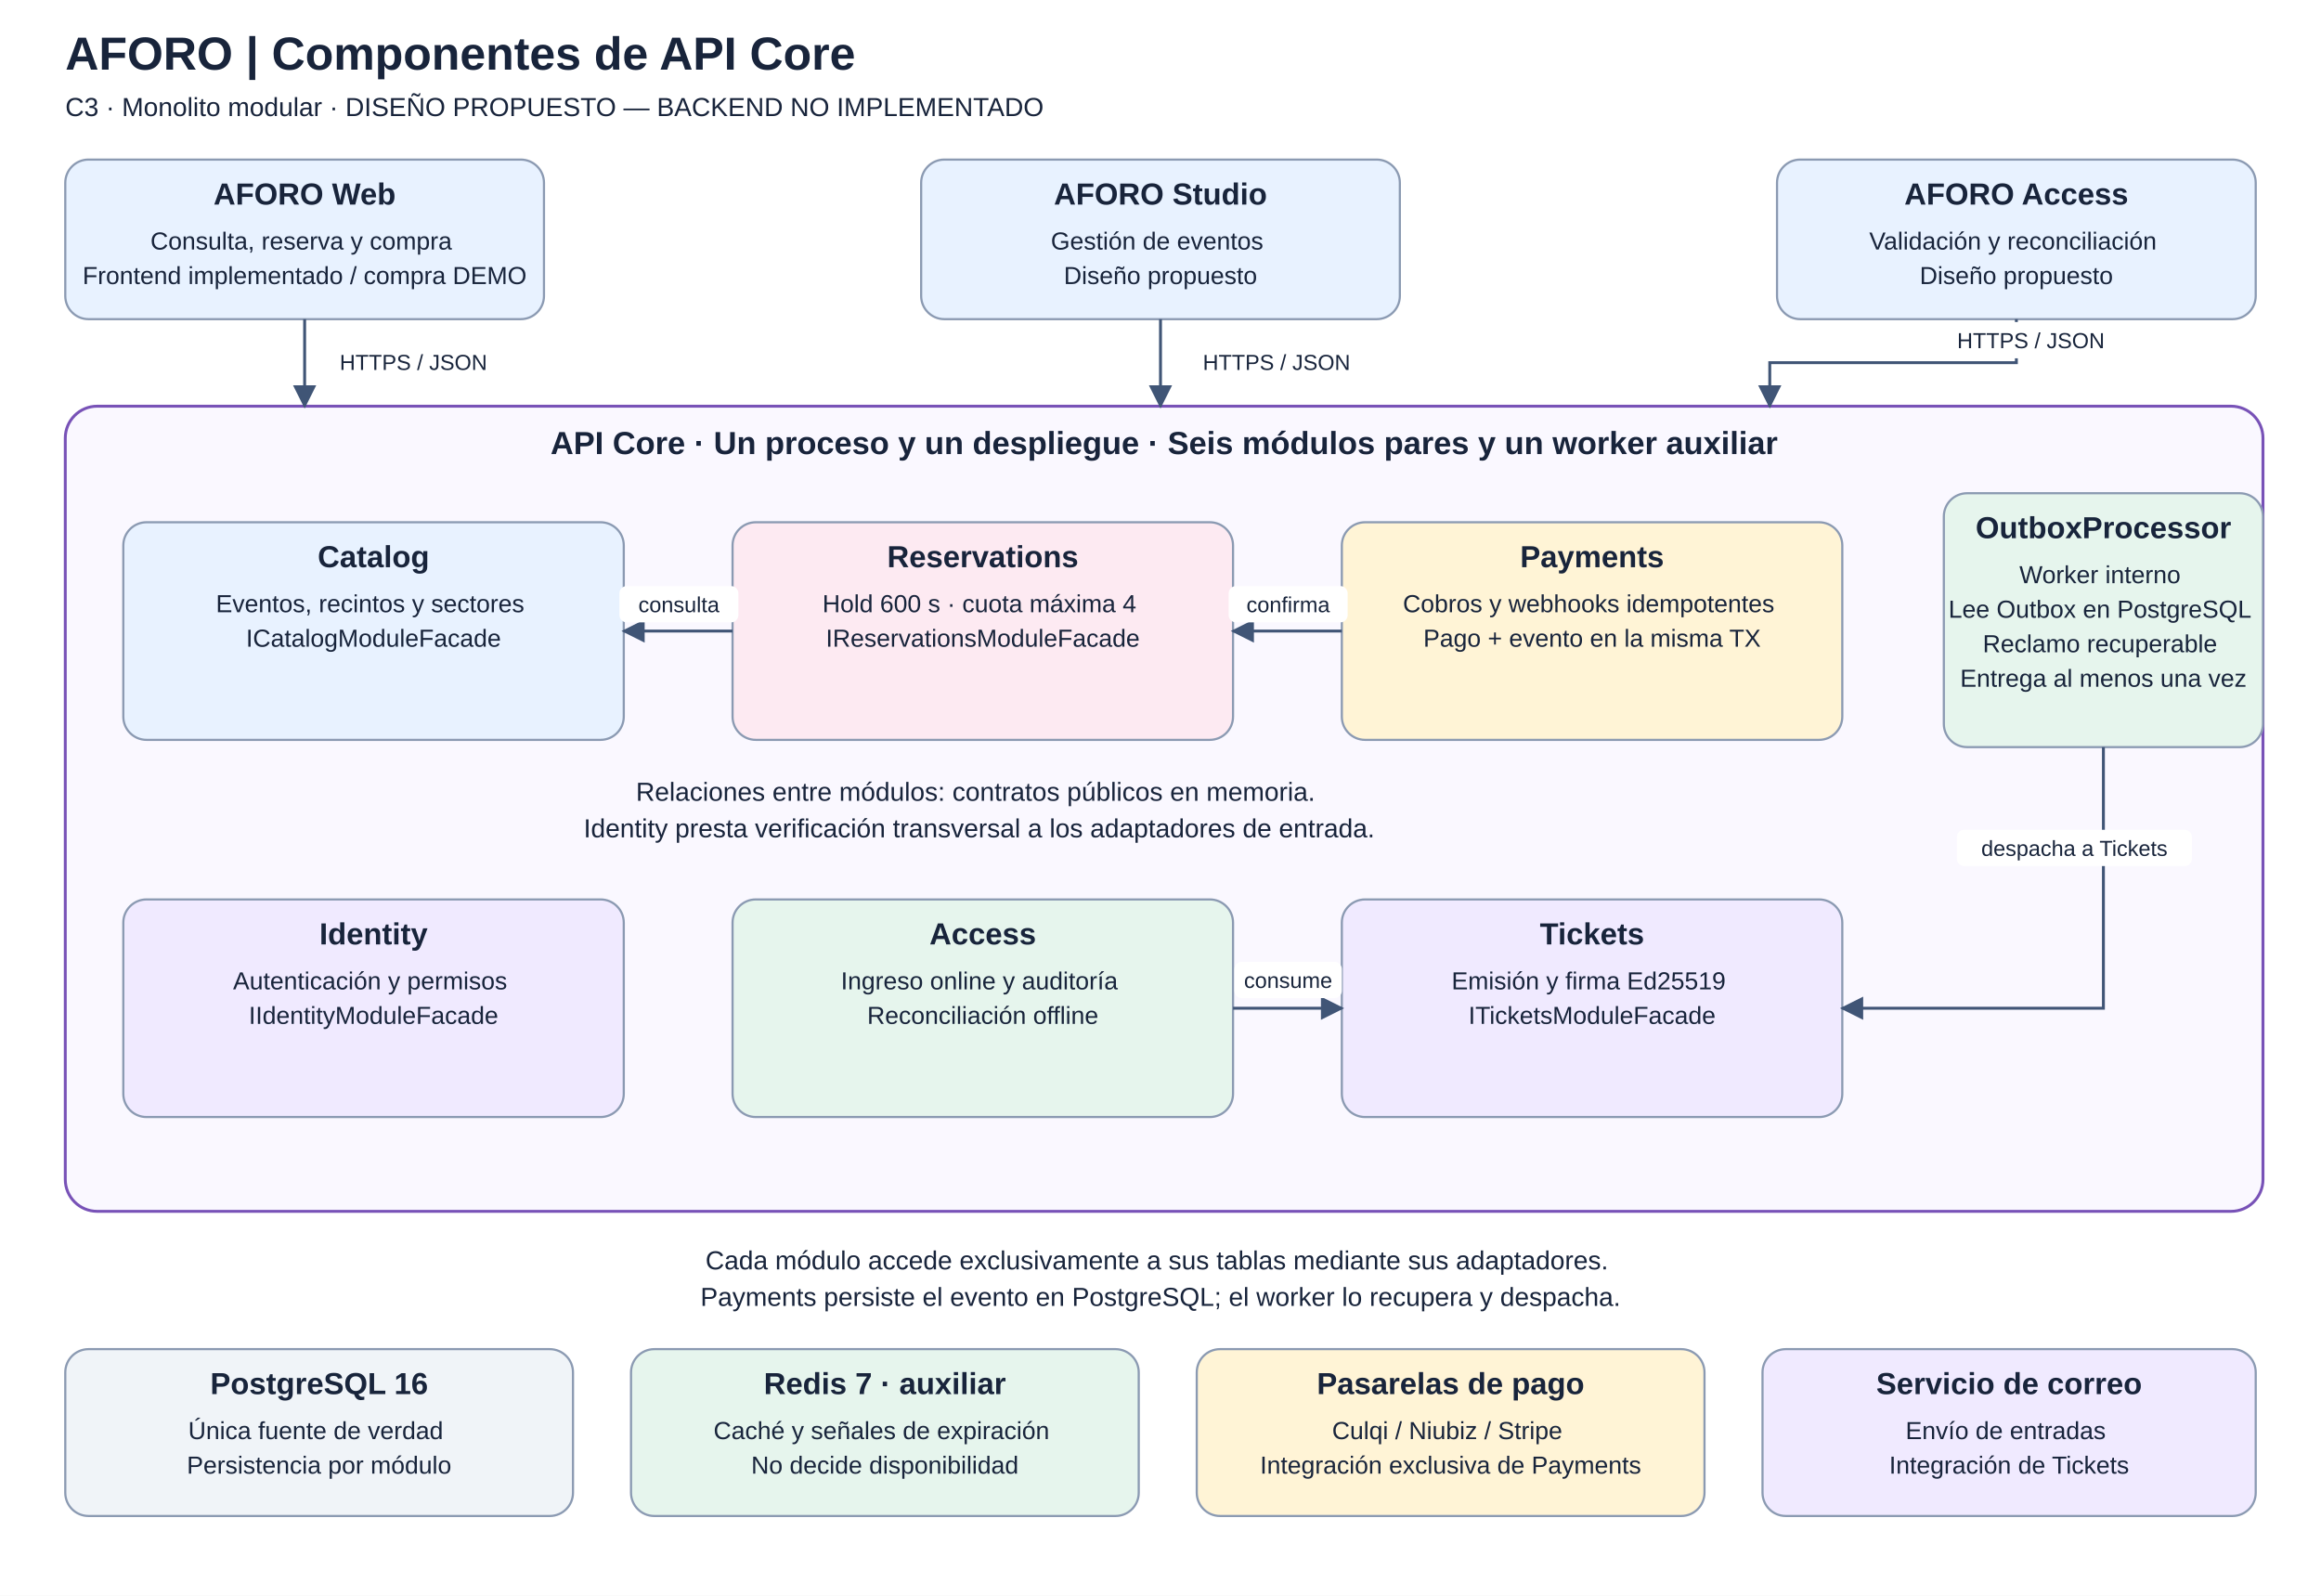
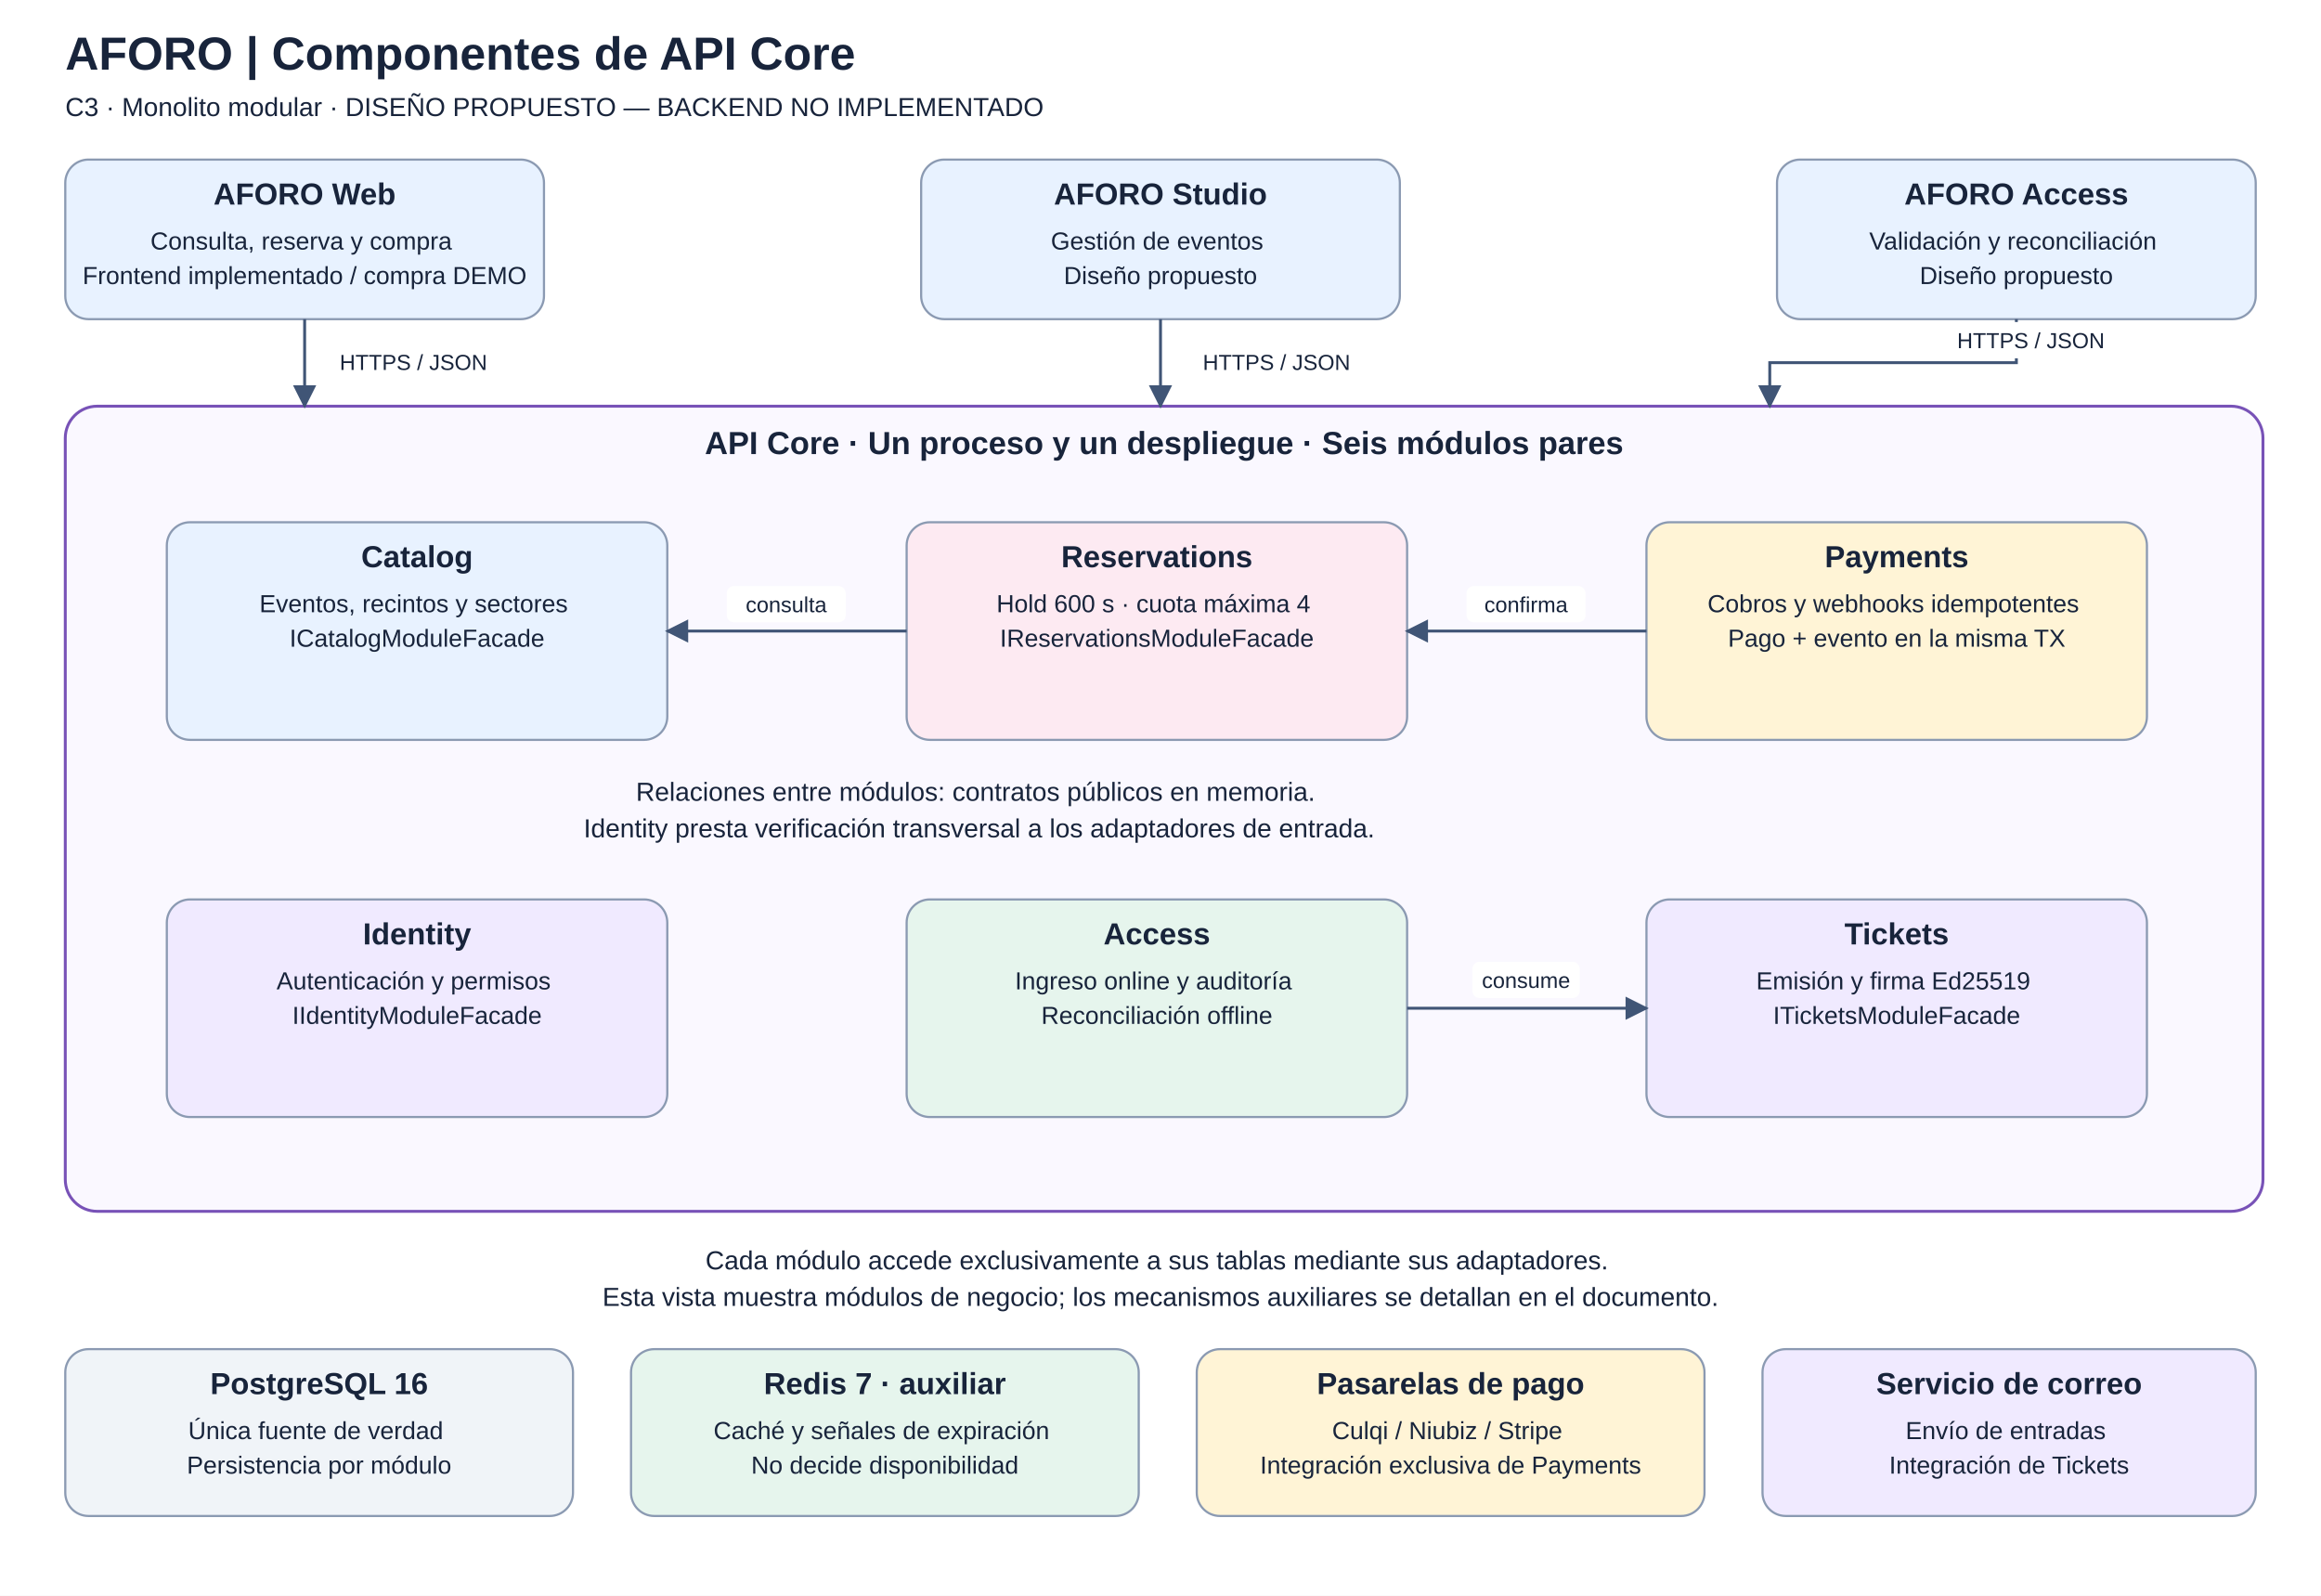
<svg xmlns="http://www.w3.org/2000/svg" width="1600" height="1100" viewBox="0 0 1600 1100" role="img" aria-labelledby="title desc">
  <defs>
    <marker id="arrow" viewBox="0 0 10 10" refX="9" refY="5" markerWidth="8" markerHeight="8" orient="auto">
      <path d="M0 0 L10 5 L0 10 Z" fill="#405576" />
    </marker>
    <marker id="realization" viewBox="0 0 12 12" refX="11" refY="6" markerWidth="10" markerHeight="10" orient="auto">
      <path d="M1 1 L11 6 L1 11 Z" fill="white" stroke="#405576" />
    </marker>
  </defs>
  <rect width="1600" height="1100" fill="white" />
  <text x="45" y="48" text-anchor="start" font-family="Arial, sans-serif" font-size="32" font-weight="700" fill="#18243b">
    <tspan x="45" dy="0">AFORO | Componentes de API Core</tspan>
  </text>
  <text x="45" y="80" text-anchor="start" font-family="Arial, sans-serif" font-size="18" font-weight="400" fill="#18243b">
    <tspan x="45" dy="0">C3 · Monolito modular · DISEÑO PROPUESTO — BACKEND NO IMPLEMENTADO</tspan>
  </text>
  <rect x="45" y="110" width="330" height="110" rx="16" fill="#e8f2ff" stroke="#8b9ab2" stroke-width="1.5" />
  <text x="210" y="141" text-anchor="middle" font-family="Arial, sans-serif" font-size="21" font-weight="700" fill="#18243b">
    <tspan x="210" dy="0">AFORO Web</tspan>
  </text>
  <text x="210" y="172" text-anchor="middle" font-family="Arial, sans-serif" font-size="17" font-weight="400" fill="#18243b">
    <tspan x="210" dy="0">Consulta, reserva y compra</tspan>
    <tspan x="210" dy="23.8">Frontend implementado / compra DEMO</tspan>
  </text>
  <rect x="635" y="110" width="330" height="110" rx="16" fill="#e8f2ff" stroke="#8b9ab2" stroke-width="1.5" />
  <text x="800" y="141" text-anchor="middle" font-family="Arial, sans-serif" font-size="21" font-weight="700" fill="#18243b">
    <tspan x="800" dy="0">AFORO Studio</tspan>
  </text>
  <text x="800" y="172" text-anchor="middle" font-family="Arial, sans-serif" font-size="17" font-weight="400" fill="#18243b">
    <tspan x="800" dy="0">Gestión de eventos</tspan>
    <tspan x="800" dy="23.8">Diseño propuesto</tspan>
  </text>
  <rect x="1225" y="110" width="330" height="110" rx="16" fill="#e8f2ff" stroke="#8b9ab2" stroke-width="1.5" />
  <text x="1390" y="141" text-anchor="middle" font-family="Arial, sans-serif" font-size="21" font-weight="700" fill="#18243b">
    <tspan x="1390" dy="0">AFORO Access</tspan>
  </text>
  <text x="1390" y="172" text-anchor="middle" font-family="Arial, sans-serif" font-size="17" font-weight="400" fill="#18243b">
    <tspan x="1390" dy="0">Validación y reconciliación</tspan>
    <tspan x="1390" dy="23.8">Diseño propuesto</tspan>
  </text>
  <rect x="45" y="280" width="1515" height="555" rx="22" fill="#faf8ff" stroke="#7852b7" stroke-width="2" />
  <text x="802.5" y="313" text-anchor="middle" font-family="Arial, sans-serif" font-size="22" font-weight="700" fill="#18243b">
-     <tspan x="802.5" dy="0">API Core · Un proceso y un despliegue · Seis módulos pares y un worker auxiliar</tspan>
+     <tspan x="802.5" dy="0">API Core · Un proceso y un despliegue · Seis módulos pares</tspan>
  </text>
-   <rect x="85" y="360" width="345" height="150" rx="16" fill="#e8f2ff" stroke="#8b9ab2" stroke-width="1.5" />
-   <text x="257.5" y="391" text-anchor="middle" font-family="Arial, sans-serif" font-size="21" font-weight="700" fill="#18243b">
-     <tspan x="257.5" dy="0">Catalog</tspan>
+   <rect x="115" y="360" width="345" height="150" rx="16" fill="#e8f2ff" stroke="#8b9ab2" stroke-width="1.5" />
+   <text x="287.5" y="391" text-anchor="middle" font-family="Arial, sans-serif" font-size="21" font-weight="700" fill="#18243b">
+     <tspan x="287.5" dy="0">Catalog</tspan>
  </text>
-   <text x="257.5" y="422" text-anchor="middle" font-family="Arial, sans-serif" font-size="17" font-weight="400" fill="#18243b">
-     <tspan x="257.5" dy="0">Eventos, recintos y sectores</tspan>
-     <tspan x="257.5" dy="23.8">ICatalogModuleFacade</tspan>
+   <text x="287.5" y="422" text-anchor="middle" font-family="Arial, sans-serif" font-size="17" font-weight="400" fill="#18243b">
+     <tspan x="287.5" dy="0">Eventos, recintos y sectores</tspan>
+     <tspan x="287.5" dy="23.8">ICatalogModuleFacade</tspan>
  </text>
-   <rect x="505" y="360" width="345" height="150" rx="16" fill="#fdeaf2" stroke="#8b9ab2" stroke-width="1.5" />
-   <text x="677.5" y="391" text-anchor="middle" font-family="Arial, sans-serif" font-size="21" font-weight="700" fill="#18243b">
-     <tspan x="677.5" dy="0">Reservations</tspan>
+   <rect x="625" y="360" width="345" height="150" rx="16" fill="#fdeaf2" stroke="#8b9ab2" stroke-width="1.5" />
+   <text x="797.5" y="391" text-anchor="middle" font-family="Arial, sans-serif" font-size="21" font-weight="700" fill="#18243b">
+     <tspan x="797.5" dy="0">Reservations</tspan>
  </text>
-   <text x="677.5" y="422" text-anchor="middle" font-family="Arial, sans-serif" font-size="17" font-weight="400" fill="#18243b">
-     <tspan x="677.5" dy="0">Hold 600 s · cuota máxima 4</tspan>
-     <tspan x="677.5" dy="23.8">IReservationsModuleFacade</tspan>
+   <text x="797.5" y="422" text-anchor="middle" font-family="Arial, sans-serif" font-size="17" font-weight="400" fill="#18243b">
+     <tspan x="797.5" dy="0">Hold 600 s · cuota máxima 4</tspan>
+     <tspan x="797.5" dy="23.8">IReservationsModuleFacade</tspan>
  </text>
-   <rect x="925" y="360" width="345" height="150" rx="16" fill="#fff4d6" stroke="#8b9ab2" stroke-width="1.5" />
-   <text x="1097.5" y="391" text-anchor="middle" font-family="Arial, sans-serif" font-size="21" font-weight="700" fill="#18243b">
-     <tspan x="1097.5" dy="0">Payments</tspan>
+   <rect x="1135" y="360" width="345" height="150" rx="16" fill="#fff4d6" stroke="#8b9ab2" stroke-width="1.5" />
+   <text x="1307.5" y="391" text-anchor="middle" font-family="Arial, sans-serif" font-size="21" font-weight="700" fill="#18243b">
+     <tspan x="1307.5" dy="0">Payments</tspan>
  </text>
-   <text x="1097.5" y="422" text-anchor="middle" font-family="Arial, sans-serif" font-size="17" font-weight="400" fill="#18243b">
-     <tspan x="1097.5" dy="0">Cobros y webhooks idempotentes</tspan>
-     <tspan x="1097.5" dy="23.8">Pago + evento en la misma TX</tspan>
+   <text x="1307.5" y="422" text-anchor="middle" font-family="Arial, sans-serif" font-size="17" font-weight="400" fill="#18243b">
+     <tspan x="1307.5" dy="0">Cobros y webhooks idempotentes</tspan>
+     <tspan x="1307.5" dy="23.8">Pago + evento en la misma TX</tspan>
  </text>
-   <rect x="85" y="620" width="345" height="150" rx="16" fill="#f0eaff" stroke="#8b9ab2" stroke-width="1.5" />
-   <text x="257.5" y="651" text-anchor="middle" font-family="Arial, sans-serif" font-size="21" font-weight="700" fill="#18243b">
-     <tspan x="257.5" dy="0">Identity</tspan>
+   <rect x="115" y="620" width="345" height="150" rx="16" fill="#f0eaff" stroke="#8b9ab2" stroke-width="1.5" />
+   <text x="287.5" y="651" text-anchor="middle" font-family="Arial, sans-serif" font-size="21" font-weight="700" fill="#18243b">
+     <tspan x="287.5" dy="0">Identity</tspan>
  </text>
-   <text x="257.5" y="682" text-anchor="middle" font-family="Arial, sans-serif" font-size="17" font-weight="400" fill="#18243b">
-     <tspan x="257.5" dy="0">Autenticación y permisos</tspan>
-     <tspan x="257.5" dy="23.8">IIdentityModuleFacade</tspan>
+   <text x="287.5" y="682" text-anchor="middle" font-family="Arial, sans-serif" font-size="17" font-weight="400" fill="#18243b">
+     <tspan x="287.5" dy="0">Autenticación y permisos</tspan>
+     <tspan x="287.5" dy="23.8">IIdentityModuleFacade</tspan>
  </text>
-   <rect x="505" y="620" width="345" height="150" rx="16" fill="#e6f5ed" stroke="#8b9ab2" stroke-width="1.5" />
-   <text x="677.5" y="651" text-anchor="middle" font-family="Arial, sans-serif" font-size="21" font-weight="700" fill="#18243b">
-     <tspan x="677.5" dy="0">Access</tspan>
+   <rect x="625" y="620" width="345" height="150" rx="16" fill="#e6f5ed" stroke="#8b9ab2" stroke-width="1.5" />
+   <text x="797.5" y="651" text-anchor="middle" font-family="Arial, sans-serif" font-size="21" font-weight="700" fill="#18243b">
+     <tspan x="797.5" dy="0">Access</tspan>
  </text>
-   <text x="677.5" y="682" text-anchor="middle" font-family="Arial, sans-serif" font-size="17" font-weight="400" fill="#18243b">
-     <tspan x="677.5" dy="0">Ingreso online y auditoría</tspan>
-     <tspan x="677.5" dy="23.8">Reconciliación offline</tspan>
+   <text x="797.5" y="682" text-anchor="middle" font-family="Arial, sans-serif" font-size="17" font-weight="400" fill="#18243b">
+     <tspan x="797.5" dy="0">Ingreso online y auditoría</tspan>
+     <tspan x="797.5" dy="23.8">Reconciliación offline</tspan>
  </text>
-   <rect x="925" y="620" width="345" height="150" rx="16" fill="#f0eaff" stroke="#8b9ab2" stroke-width="1.5" />
-   <text x="1097.5" y="651" text-anchor="middle" font-family="Arial, sans-serif" font-size="21" font-weight="700" fill="#18243b">
-     <tspan x="1097.5" dy="0">Tickets</tspan>
+   <rect x="1135" y="620" width="345" height="150" rx="16" fill="#f0eaff" stroke="#8b9ab2" stroke-width="1.5" />
+   <text x="1307.5" y="651" text-anchor="middle" font-family="Arial, sans-serif" font-size="21" font-weight="700" fill="#18243b">
+     <tspan x="1307.5" dy="0">Tickets</tspan>
  </text>
-   <text x="1097.5" y="682" text-anchor="middle" font-family="Arial, sans-serif" font-size="17" font-weight="400" fill="#18243b">
-     <tspan x="1097.5" dy="0">Emisión y firma Ed25519</tspan>
-     <tspan x="1097.5" dy="23.8">ITicketsModuleFacade</tspan>
+   <text x="1307.5" y="682" text-anchor="middle" font-family="Arial, sans-serif" font-size="17" font-weight="400" fill="#18243b">
+     <tspan x="1307.5" dy="0">Emisión y firma Ed25519</tspan>
+     <tspan x="1307.5" dy="23.8">ITicketsModuleFacade</tspan>
  </text>
-   <polyline points="505,435 430,435" fill="none" stroke="#405576" stroke-width="2" marker-end="url(#arrow)" />
-   <rect x="427" y="404" width="82" height="25" rx="5" fill="white" />
-   <text x="468" y="422" text-anchor="middle" font-family="Arial, sans-serif" font-size="15" font-weight="400" fill="#18243b">
-     <tspan x="468" dy="0">consulta</tspan>
+   <polyline points="625,435 460,435" fill="none" stroke="#405576" stroke-width="2" marker-end="url(#arrow)" />
+   <rect x="501" y="404" width="82" height="25" rx="5" fill="white" />
+   <text x="542" y="422" text-anchor="middle" font-family="Arial, sans-serif" font-size="15" font-weight="400" fill="#18243b">
+     <tspan x="542" dy="0">consulta</tspan>
  </text>
-   <polyline points="925,435 850,435" fill="none" stroke="#405576" stroke-width="2" marker-end="url(#arrow)" />
-   <rect x="847" y="404" width="82" height="25" rx="5" fill="white" />
-   <text x="888" y="422" text-anchor="middle" font-family="Arial, sans-serif" font-size="15" font-weight="400" fill="#18243b">
-     <tspan x="888" dy="0">confirma</tspan>
+   <polyline points="1135,435 970,435" fill="none" stroke="#405576" stroke-width="2" marker-end="url(#arrow)" />
+   <rect x="1011" y="404" width="82" height="25" rx="5" fill="white" />
+   <text x="1052" y="422" text-anchor="middle" font-family="Arial, sans-serif" font-size="15" font-weight="400" fill="#18243b">
+     <tspan x="1052" dy="0">confirma</tspan>
  </text>
-   <polyline points="850,695 925,695" fill="none" stroke="#405576" stroke-width="2" marker-end="url(#arrow)" />
-   <rect x="851" y="663" width="74" height="25" rx="5" fill="white" />
-   <text x="888" y="681" text-anchor="middle" font-family="Arial, sans-serif" font-size="15" font-weight="400" fill="#18243b">
-     <tspan x="888" dy="0">consume</tspan>
+   <polyline points="970,695 1135,695" fill="none" stroke="#405576" stroke-width="2" marker-end="url(#arrow)" />
+   <rect x="1015" y="663" width="74" height="25" rx="5" fill="white" />
+   <text x="1052" y="681" text-anchor="middle" font-family="Arial, sans-serif" font-size="15" font-weight="400" fill="#18243b">
+     <tspan x="1052" dy="0">consume</tspan>
  </text>
  <polyline points="210,220 210,280" fill="none" stroke="#405576" stroke-width="2" marker-end="url(#arrow)" />
  <rect x="228" y="237" width="114" height="25" rx="5" fill="white" />
  <text x="285" y="255" text-anchor="middle" font-family="Arial, sans-serif" font-size="15" font-weight="400" fill="#18243b">
    <tspan x="285" dy="0">HTTPS / JSON</tspan>
  </text>
  <polyline points="800,220 800,280" fill="none" stroke="#405576" stroke-width="2" marker-end="url(#arrow)" />
  <rect x="823" y="237" width="114" height="25" rx="5" fill="white" />
  <text x="880" y="255" text-anchor="middle" font-family="Arial, sans-serif" font-size="15" font-weight="400" fill="#18243b">
    <tspan x="880" dy="0">HTTPS / JSON</tspan>
  </text>
  <polyline points="1390,220 1390,250 1220,250 1220,280" fill="none" stroke="#405576" stroke-width="2" marker-end="url(#arrow)" />
  <rect x="1343" y="222" width="114" height="25" rx="5" fill="white" />
  <text x="1400" y="240" text-anchor="middle" font-family="Arial, sans-serif" font-size="15" font-weight="400" fill="#18243b">
    <tspan x="1400" dy="0">HTTPS / JSON</tspan>
  </text>
  <text x="675" y="552" text-anchor="middle" font-family="Arial, sans-serif" font-size="18" font-weight="400" fill="#18243b">
    <tspan x="675" dy="0">Relaciones entre módulos: contratos públicos en memoria.</tspan>
    <tspan x="675" dy="25.2">Identity presta verificación transversal a los adaptadores de entrada.</tspan>
  </text>
-   <rect x="1340" y="340" width="220" height="175" rx="16" fill="#e6f5ed" stroke="#8b9ab2" stroke-width="1.5" />
-   <text x="1450" y="371" text-anchor="middle" font-family="Arial, sans-serif" font-size="21" font-weight="700" fill="#18243b">
-     <tspan x="1450" dy="0">OutboxProcessor</tspan>
-   </text>
-   <text x="1450" y="402" text-anchor="middle" font-family="Arial, sans-serif" font-size="17" font-weight="400" fill="#18243b">
-     <tspan x="1450" dy="0">Worker interno</tspan>
-     <tspan x="1450" dy="23.8">Lee Outbox en PostgreSQL</tspan>
-     <tspan x="1450" dy="23.8">Reclamo recuperable</tspan>
-     <tspan x="1450" dy="23.8">Entrega al menos una vez</tspan>
-   </text>
-   <polyline points="1450,515 1450,695 1270,695" fill="none" stroke="#405576" stroke-width="2" marker-end="url(#arrow)" />
-   <rect x="1349" y="572" width="162" height="25" rx="5" fill="white" />
-   <text x="1430" y="590" text-anchor="middle" font-family="Arial, sans-serif" font-size="15" font-weight="400" fill="#18243b">
-     <tspan x="1430" dy="0">despacha a Tickets</tspan>
-   </text>
  <text x="800" y="875" text-anchor="middle" font-family="Arial, sans-serif" font-size="18" font-weight="400" fill="#18243b">
    <tspan x="800" dy="0">Cada módulo accede exclusivamente a sus tablas mediante sus adaptadores.</tspan>
-     <tspan x="800" dy="25.2">Payments persiste el evento en PostgreSQL; el worker lo recupera y despacha.</tspan>
+     <tspan x="800" dy="25.2">Esta vista muestra módulos de negocio; los mecanismos auxiliares se detallan en el documento.</tspan>
  </text>
  <rect x="45" y="930" width="350" height="115" rx="16" fill="#f0f4f8" stroke="#8b9ab2" stroke-width="1.5" />
  <text x="220" y="961" text-anchor="middle" font-family="Arial, sans-serif" font-size="21" font-weight="700" fill="#18243b">
    <tspan x="220" dy="0">PostgreSQL 16</tspan>
  </text>
  <text x="220" y="992" text-anchor="middle" font-family="Arial, sans-serif" font-size="17" font-weight="400" fill="#18243b">
    <tspan x="220" dy="0">Única fuente de verdad</tspan>
    <tspan x="220" dy="23.8">Persistencia por módulo</tspan>
  </text>
  <rect x="435" y="930" width="350" height="115" rx="16" fill="#e6f5ed" stroke="#8b9ab2" stroke-width="1.5" />
  <text x="610" y="961" text-anchor="middle" font-family="Arial, sans-serif" font-size="21" font-weight="700" fill="#18243b">
    <tspan x="610" dy="0">Redis 7 · auxiliar</tspan>
  </text>
  <text x="610" y="992" text-anchor="middle" font-family="Arial, sans-serif" font-size="17" font-weight="400" fill="#18243b">
    <tspan x="610" dy="0">Caché y señales de expiración</tspan>
    <tspan x="610" dy="23.8">No decide disponibilidad</tspan>
  </text>
  <rect x="825" y="930" width="350" height="115" rx="16" fill="#fff4d6" stroke="#8b9ab2" stroke-width="1.5" />
  <text x="1000" y="961" text-anchor="middle" font-family="Arial, sans-serif" font-size="21" font-weight="700" fill="#18243b">
    <tspan x="1000" dy="0">Pasarelas de pago</tspan>
  </text>
  <text x="1000" y="992" text-anchor="middle" font-family="Arial, sans-serif" font-size="17" font-weight="400" fill="#18243b">
    <tspan x="1000" dy="0">Culqi / Niubiz / Stripe</tspan>
    <tspan x="1000" dy="23.8">Integración exclusiva de Payments</tspan>
  </text>
  <rect x="1215" y="930" width="340" height="115" rx="16" fill="#f0eaff" stroke="#8b9ab2" stroke-width="1.5" />
  <text x="1385" y="961" text-anchor="middle" font-family="Arial, sans-serif" font-size="21" font-weight="700" fill="#18243b">
    <tspan x="1385" dy="0">Servicio de correo</tspan>
  </text>
  <text x="1385" y="992" text-anchor="middle" font-family="Arial, sans-serif" font-size="17" font-weight="400" fill="#18243b">
    <tspan x="1385" dy="0">Envío de entradas</tspan>
    <tspan x="1385" dy="23.8">Integración de Tickets</tspan>
  </text>
</svg>
